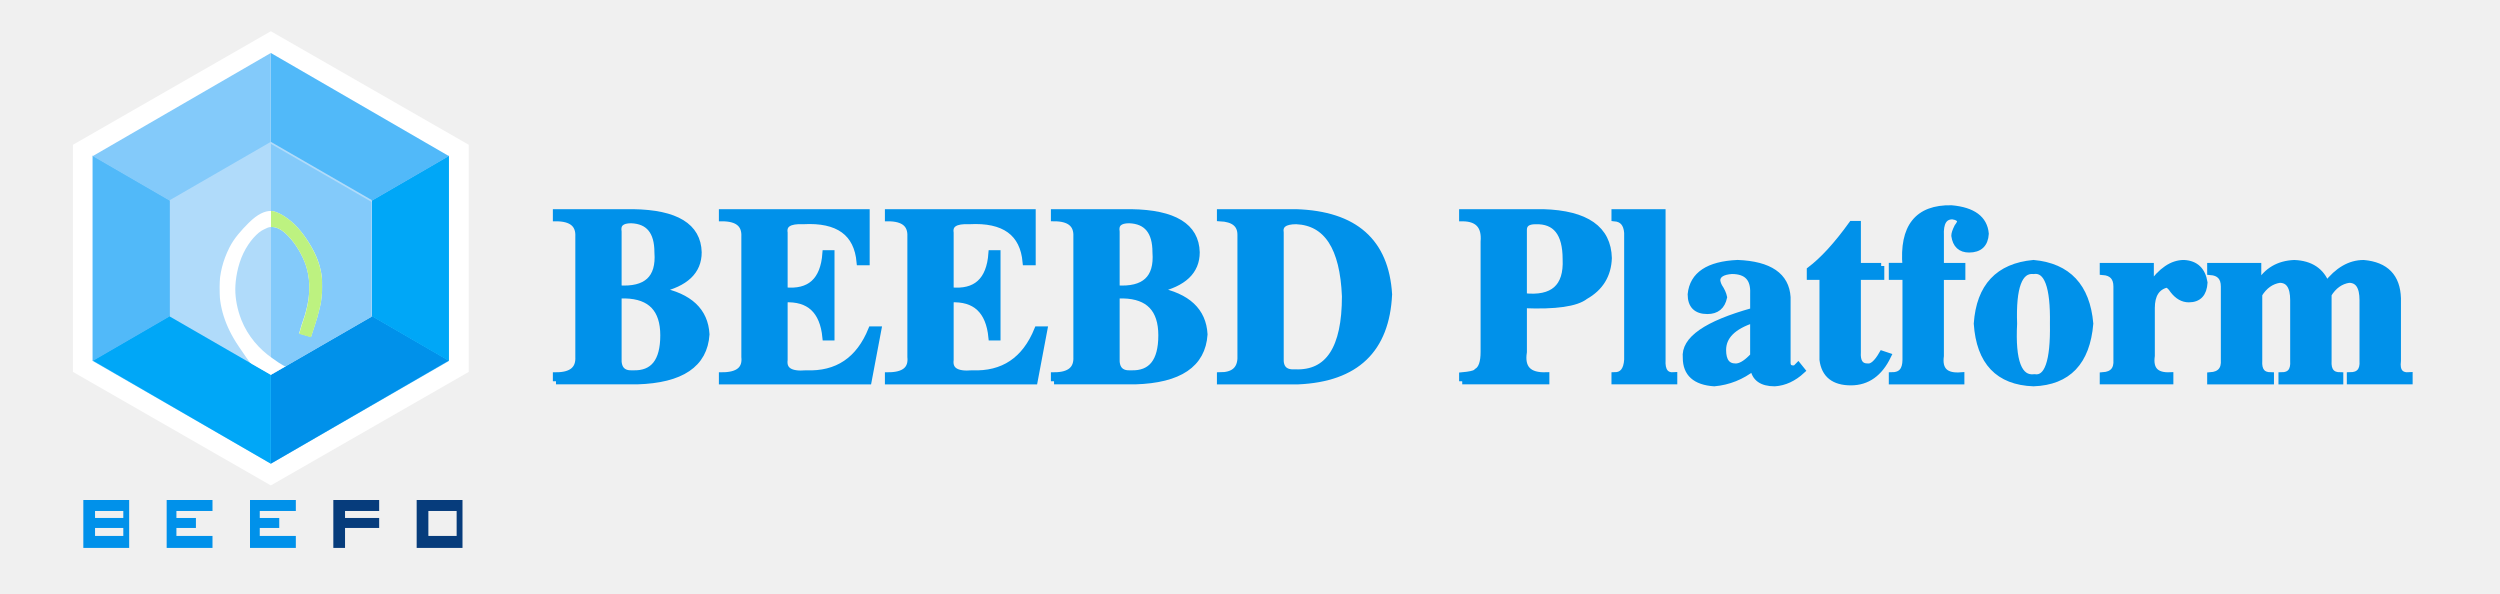
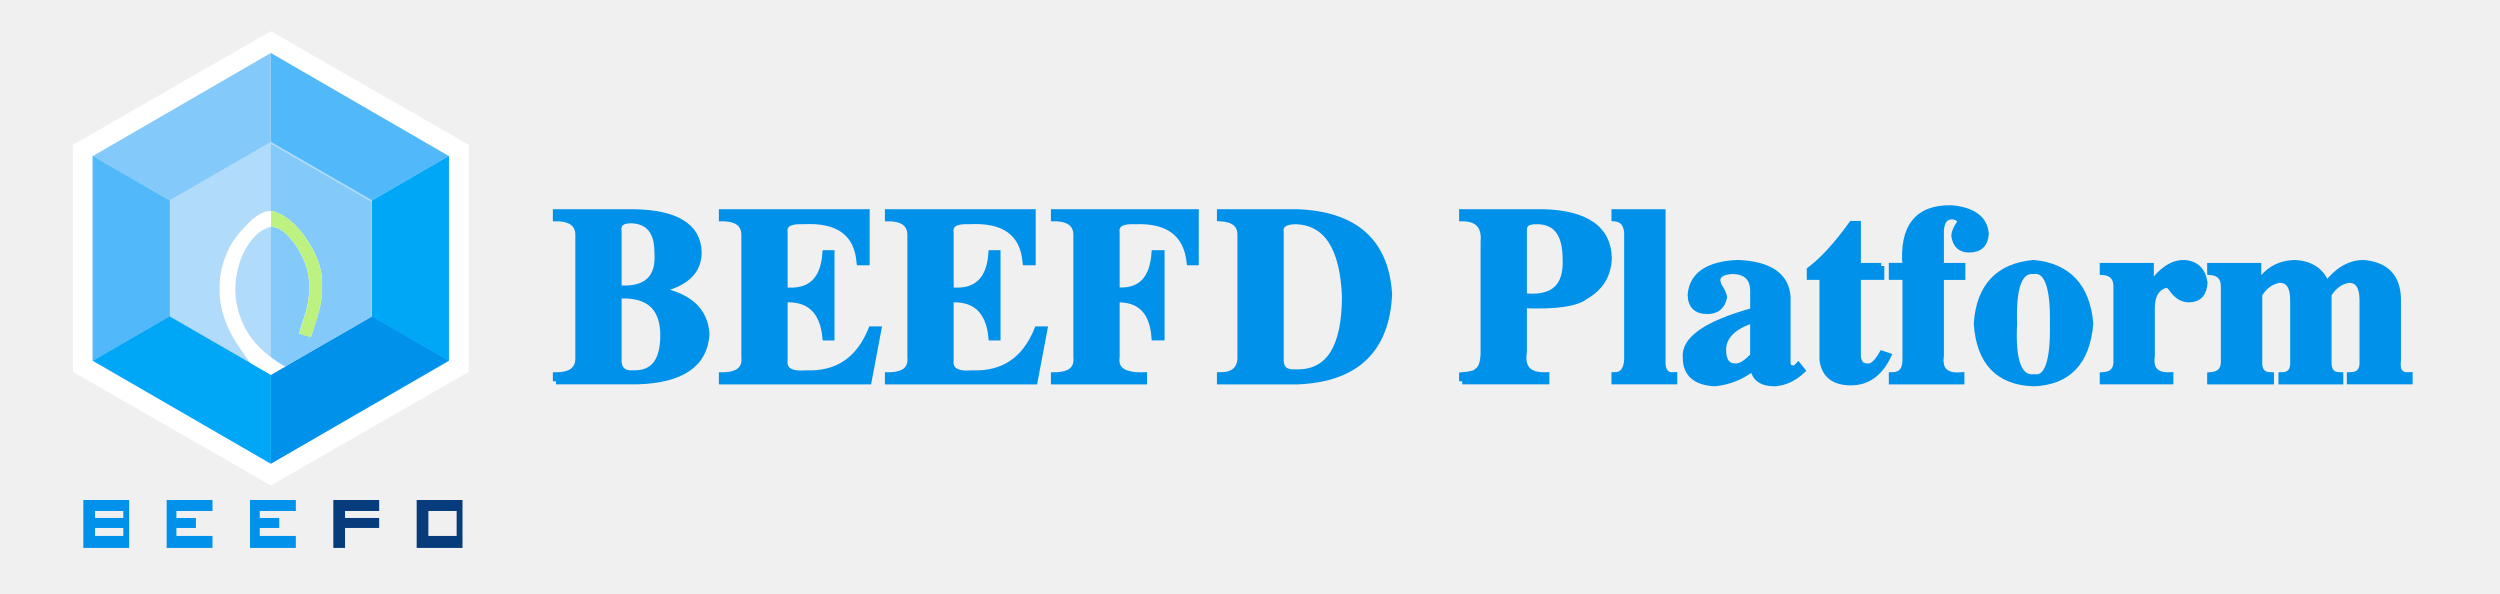
<svg xmlns="http://www.w3.org/2000/svg" version="1.1" id="图层_1" x="0px" y="0px" viewBox="0 0 1200 285" style="enable-background:new 0 0 1200 285;" xml:space="preserve">
  <style type="text/css">
	.st0{fill:#0091EA;stroke:#0091EA;stroke-width:3;}
	.st1{fill-rule:evenodd;clip-rule:evenodd;fill:#0091EA;}
	.st2{fill-rule:evenodd;clip-rule:evenodd;fill:#063C7C;}
	.st3{fill:#FFFFFF;}
	.st4{fill:#82D2FF;}
	.st5{fill:#0091EA;}
	.st6{fill:#00A7F7;}
	.st7{fill:#51B9F9;}
	.st8{fill:#83CAFA;}
	.st9{fill:#B0DBFA;}
	.st10{filter:url(#Adobe_OpacityMaskFilter);}
	.st11{fill-rule:evenodd;clip-rule:evenodd;fill:#FFFFFF;}
	.st12{mask:url(#mask-2_00000085956125814603016950000000649177525503972007_);fill:#83CAFA;}
	.st13{filter:url(#Adobe_OpacityMaskFilter_00000179631119476848733810000012056206419786607033_);}
	.st14{mask:url(#mask-2_00000082345836433256537120000008847055305226186409_);fill:#FFFFFF;}
	.st15{filter:url(#Adobe_OpacityMaskFilter_00000024693395082883610850000003498856820567589267_);}
	.st16{mask:url(#mask-2_00000142864133861257174590000016078244892633574539_);fill:#BDF280;}
</style>
  <g id="BEEFD文字">
    <g id="BEEFD-Platform" transform="translate(266.875, 100.0236)">
      <path id="形状" class="st0" d="M30,41.73v30c-0.31,5.31,2.03,7.81,7.03,7.5c9.69,0.31,14.53-5.78,14.53-18.28    s-6.09-18.91-18.28-19.22H30z M30,11.26v27.19c13.44,0.94,19.69-4.84,18.75-17.34c0-10-4.22-15.16-12.66-15.47    C31.41,5.63,29.38,7.51,30,11.26z M0,82.98v-2.81c7.5,0,11.09-2.97,10.78-8.91V13.6C11.09,7.66,7.5,4.7,0,4.7V1.88h37.03    C57.66,2.2,68.12,8.6,68.44,21.1c0,9.06-6.25,15-18.75,17.81v0.47c14.38,2.81,21.88,9.84,22.5,21.09    c-0.94,14.38-12.03,21.88-33.28,22.5H0z" />
      <path id="路径" class="st0" d="M79.69,4.7V1.88h69.38v23.91h-3.28c-1.25-14.06-10.31-20.62-27.19-19.69    c-6.56-0.31-9.53,1.56-8.91,5.63v27.66c12.19,1.25,18.75-4.69,19.69-17.81h2.81v40.31h-2.81c-1.25-12.81-7.81-18.91-19.69-18.28    v29.06c-0.62,5,2.81,7.19,10.31,6.56c15,0.62,25.47-6.41,31.41-21.09h3.28L150,82.98H79.69v-2.81c7.81,0,11.41-2.97,10.78-8.91    V13.6C90.78,7.66,87.19,4.7,79.69,4.7z" />
      <path id="路径_00000177476803728094623680000014011925999434939533_" class="st0" d="M159.38,4.7V1.88h69.38v23.91h-3.28    c-1.25-14.06-10.31-20.62-27.19-19.69c-6.56-0.31-9.53,1.56-8.91,5.63v27.66c12.19,1.25,18.75-4.69,19.69-17.81h2.81v40.31h-2.81    c-1.25-12.81-7.81-18.91-19.69-18.28v29.06c-0.62,5,2.81,7.19,10.31,6.56c15,0.62,25.47-6.41,31.41-21.09h3.28l-4.69,24.84h-70.31    v-2.81c7.81,0,11.41-2.97,10.78-8.91V13.6C170.47,7.66,166.88,4.7,159.38,4.7z" />
-       <path id="形状_00000040545650696515272670000012802485002318022070_" class="st0" d="M269.06,41.73v30    c-0.31,5.31,2.03,7.81,7.03,7.5c9.69,0.31,14.53-5.78,14.53-18.28s-6.09-18.91-18.28-19.22H269.06z M269.06,11.26v27.19    c13.44,0.94,19.69-4.84,18.75-17.34c0-10-4.22-15.16-12.66-15.47C270.47,5.63,268.44,7.51,269.06,11.26z M239.06,82.98v-2.81    c7.5,0,11.09-2.97,10.78-8.91V13.6c0.31-5.94-3.28-8.91-10.78-8.91V1.88h37.03C296.72,2.2,307.19,8.6,307.5,21.1    c0,9.06-6.25,15-18.75,17.81v0.47c14.38,2.81,21.88,9.84,22.5,21.09c-0.94,14.38-12.03,21.88-33.28,22.5H239.06z" />
+       <path id="路径" class="st0" d="M239.062,4.695 L239.062,1.883 L307.031,1.883 L307.031,25.789 L304.219,25.789     C302.656,12.039 293.906,5.476 277.969,6.101 C271.406,5.789 268.438,7.664 269.062,11.726     L269.062,39.383 C280.312,40.32 286.406,34.383 287.344,21.57 L290.625,21.57 L290.625,61.883     L287.344,61.883 C286.406,49.383 280.312,43.289 269.062,43.601 L269.062,71.258 C268.125,77.508     272.5,80.476 282.188,80.164 L282.188,82.976 L239.062,82.976 L239.062,80.164 C246.875,80.164 250.469,77.195 249.844,71.258 L249.844,13.601 C250.156,7.664 246.562,4.695 239.062,4.695 Z" />
      <path id="形状_00000027575567641837887290000000494521573813853327_" class="st0" d="M347.81,11.73v60    c-0.31,5,2.03,7.34,7.03,7.03c15.94,0.62,23.91-11.56,23.91-36.56C377.81,18.76,370,6.73,355.31,6.1    C349.69,6.1,347.19,7.98,347.81,11.73z M318.75,82.98v-2.81c6.25,0,9.53-2.66,9.84-7.97V12.66c0-5-3.28-7.66-9.84-7.97V1.88h36.56    c28.12,0.94,42.97,14.06,44.53,39.38c-1.25,26.56-15.78,40.47-43.59,41.72H318.75z" />
      <path id="形状_00000042728910305015888350000012126447741898794932_" class="st0" d="M435,82.98v-2.81    c3.44-0.31,5.62-0.78,6.56-1.41c0,0,0.16-0.16,0.47-0.47c2.19-1.25,3.28-4.38,3.28-9.38V15.95C445.94,8.45,442.5,4.7,435,4.7V1.88    h38.91c20.62,0.62,31.09,7.97,31.41,22.03c-0.31,8.12-4.06,14.22-11.25,18.28c-4.38,3.44-14.22,4.84-29.53,4.22v22.5    c-1.25,7.81,2.34,11.56,10.78,11.25v2.81H435z M464.53,10.32V42.2c14.06,1.56,20.78-4.38,20.16-17.81    c0-12.5-4.84-18.59-14.53-18.28C466.41,6.1,464.53,7.51,464.53,10.32z" />
      <path id="路径_00000164503945368022428260000004761630170018420405_" class="st0" d="M536.72,80.16v2.81h-28.59v-2.81    c3.75,0,5.78-2.5,6.09-7.5V11.73c-0.31-4.38-2.34-6.72-6.09-7.03V1.88h22.97v70.78C530.78,77.98,532.66,80.48,536.72,80.16z" />
      <path id="形状_00000128466937666629563670000000819784968855777704_" class="st0" d="M574.69,70.79V53.45    c-9.69,3.12-14.53,7.97-14.53,14.53c0,5.31,2.03,7.97,6.09,7.97c2.19,0,4.69-1.41,7.5-4.22C574.06,71.41,574.38,71.1,574.69,70.79    z M596.25,75.48l1.88,2.34c-4.06,3.75-8.44,5.78-13.12,6.09c-6.25,0-9.69-2.5-10.31-7.5c-5.62,4.38-11.88,6.88-18.75,7.5    c-9.06-0.62-13.59-4.69-13.59-12.19c-0.94-8.75,9.84-16.25,32.34-22.5v-8.44c0.31-7.19-3.12-10.78-10.31-10.78    c-4.38,0.31-6.72,1.72-7.03,4.22c0,0.94,0.31,2.03,0.94,3.28c1.25,1.88,2.03,3.59,2.34,5.16c-0.94,4.38-3.59,6.56-7.97,6.56    c-5.31,0-7.97-2.66-7.97-7.97c0.94-9.37,8.44-14.37,22.5-15c15.31,0.62,23.28,6.09,23.91,16.41v31.41c0,1.88,0.94,2.81,2.81,2.81    c0.31,0.31,0.78,0.16,1.41-0.47L596.25,75.48z" />
      <path id="路径_00000150087755743613009730000005858560052094279316_" class="st0" d="M636.09,27.66v5.16h-11.25v36.09    c-0.31,4.69,1.25,7.03,4.69,7.03c2.19,0.31,4.53-1.72,7.03-6.09l2.81,0.94c-4.06,8.44-10,12.66-17.81,12.66    c-8.12,0-12.66-3.59-13.59-10.78c0-0.31,0-0.62,0-0.94V32.82h-6.09v-3.28c6.25-4.69,12.97-12.03,20.16-22.03h2.81v20.16H636.09z" />
      <path id="路径_00000150809616524405910280000015006541524522108606_" class="st0" d="M641.25,82.98v-2.81    c4.38,0,6.56-2.5,6.56-7.5V32.82h-6.56v-5.16h6.56c-1.56-18.75,5.78-27.97,22.03-27.66c10.31,0.94,15.78,5,16.41,12.19    c-0.31,5-2.97,7.5-7.97,7.5c-4.06,0-6.41-2.19-7.03-6.56c0-0.94,0.47-2.34,1.41-4.22c0.94-1.25,1.41-2.19,1.41-2.81    c-0.31-1.25-1.56-2.03-3.75-2.34c-4.06,0-5.94,3.12-5.62,9.38v14.53H675v5.16h-10.31v37.97c-0.94,6.88,2.34,10,9.84,9.38v2.81    H641.25z" />
      <path id="形状_00000062871414603046530190000009819759327297383348_" class="st0" d="M699.84,55.32    c-0.94,18.12,2.34,26.72,9.84,25.78c6.25,0.94,9.22-7.66,8.91-25.78c0.31-17.81-2.81-26.25-9.38-25.31    C702.34,29.38,699.22,37.82,699.84,55.32z M682.03,55.32c1.25-17.81,10.31-27.5,27.19-29.06c16.56,1.56,25.62,11.25,27.19,29.06    c-1.56,18.44-10.62,27.97-27.19,28.59C692.34,83.29,683.28,73.76,682.03,55.32z" />
      <path id="路径_00000168081399006943858010000011671170637051194027_" class="st0" d="M774.84,80.16v2.81H742.5v-2.81    c4.69-0.31,6.88-2.81,6.56-7.5V37.51c0-4.38-2.19-6.72-6.56-7.03v-2.81h22.97v9.37c5-7.19,10.31-10.78,15.94-10.78    c5.62,0.31,8.91,3.44,9.84,9.37c-0.31,5.31-2.81,7.97-7.5,7.97c-2.81,0-5.31-1.41-7.5-4.22c-1.25-1.88-2.34-2.81-3.28-2.81    c-4.69,1.25-7.03,5-7.03,11.25v22.97C765,77.35,767.97,80.48,774.84,80.16z" />
      <path id="路径_00000116214839667699595360000012073865703520864703_" class="st0" d="M889.69,80.16v2.81h-28.59v-2.81    c4.38,0,6.41-2.34,6.09-7.03V44.07c0-6.56-2.19-9.84-6.56-9.84c-4.06,0.62-7.34,2.97-9.84,7.03v31.88    c-0.31,4.69,1.56,7.03,5.62,7.03v2.81h-28.12v-2.81c4.06,0,5.94-2.34,5.62-7.03V44.07c0-6.56-2.19-9.84-6.56-9.84    c-4.06,0.62-7.34,2.97-9.84,7.03v31.88c-0.31,4.69,1.56,7.03,5.62,7.03v2.81h-29.06v-2.81c4.69-0.31,6.88-2.81,6.56-7.5V37.51    c0-4.38-2.19-6.72-6.56-7.03v-2.81h22.97v8.44h0.47c3.75-6.25,9.38-9.53,16.88-9.84c7.81,0.31,12.97,3.75,15.47,10.31    c5.31-6.87,11.25-10.31,17.81-10.31c10.62,0.94,16.09,6.56,16.41,16.87v30C883.44,78.13,885.31,80.48,889.69,80.16z" />
    </g>
    <g id="Words" transform="translate(40, 240)">
      <path id="B" class="st1" d="M22,23h-2.81l0,0L5.62,23v-5.75h13.57v-3.83l-13.57,0V8.62h13.57V5.27l-13.57,0V0H22V23z M0,0h5.62v23    H0V0z" />
      <path id="E" class="st1" d="M62,0v5.27l-17.32,0v3.36h9.36v4.79l-9.36,0v3.83H62V23H40V0H62z" />
      <path id="E_00000107557168865362674530000004159501192655368350_" class="st1" d="M102,0v5.27l-17.32,0v3.36h9.36v4.79l-9.36,0    v3.83H102V23l-17.32,0L80,23V0H102z" />
      <path id="F" class="st2" d="M125.617,8.625 L142,8.625 L142,13.417 L125.617,13.417 Z M120,0 L125.617,0 L125.617,23 L120,23 Z M125.617,0 L142,0 L142,5.271 L125.617,5.271 Z" />
      <path id="D" class="st2" d="M165.62,23v-5.75h13.57V5.27l-13.57,0V0H182v23H165.62z M160,0h5.62v23H160V0z" />
    </g>
    <g id="Logo" transform="translate(35, 15)">
      <polygon id="六边形白边" class="st3" points="190,163.5 190,54.5 95,0 0,54.5 0,163.5 95,218   " />
      <polygon id="深色" class="st4" points="143.26,136.81 180.5,158.29 95,207.57 9.5,158.29 9.5,59.71 46.74,81.19 46.74,136.81     95,164.62   " />
      <polygon id="右下" class="st5" points="180.5,158.06 95,207.57 95,164.43 143.26,136.49   " />
      <polygon id="左下" class="st6" points="95,164.43 95,207.57 9.5,158.06 46.74,136.49   " />
      <polygon id="右" class="st6" points="180.5,59.71 180.5,158.29 143.45,136.81 143.45,81.19   " />
      <polygon id="左" class="st7" points="46.55,81.19 46.55,136.81 9.5,158.29 9.5,59.71   " />
      <polygon id="右上" class="st7" points="143.26,81.51 95,53.57 95,10.43 180.5,59.94   " />
      <polygon id="左上" class="st8" points="95,10.43 95,53.57 46.74,81.51 9.5,59.94   " />
      <g id="六边形">
        <polygon id="path-1_00000174592066064588961910000013314268247822278292_" class="st9" points="143.45,136.96 143.45,81.04      95,53.08 46.55,81.04 46.55,136.96 95,164.92    " />
      </g>
      <defs>
        <filter id="Adobe_OpacityMaskFilter" filterUnits="userSpaceOnUse" x="95" y="54.03" width="48.45" height="111.84">
          <feColorMatrix type="matrix" values="1 0 0 0 0  0 1 0 0 0  0 0 1 0 0  0 0 0 1 0" />
        </filter>
      </defs>
      <mask maskUnits="userSpaceOnUse" x="95" y="54.03" width="48.45" height="111.84" id="mask-2_00000085956125814603016950000000649177525503972007_">
        <g class="st10">
          <polygon id="path-1_00000036217875359495543490000016629633359329478573_" class="st11" points="143.45,136.96 143.45,81.04       95,53.08 46.55,81.04 46.55,136.96 95,164.92     " />
        </g>
      </mask>
      <polygon id="深色_00000131351054006039175720000003344579137061616543_" class="st12" points="143.45,137.91 143.45,81.99     95,54.03 95,165.87   " />
      <defs>
        <filter id="Adobe_OpacityMaskFilter_00000129175228149309641950000001027970335216777635_" filterUnits="userSpaceOnUse" x="70.3" y="86.25" width="49.4" height="79.62">
          <feColorMatrix type="matrix" values="1 0 0 0 0  0 1 0 0 0  0 0 1 0 0  0 0 0 1 0" />
        </filter>
      </defs>
      <mask maskUnits="userSpaceOnUse" x="70.3" y="86.25" width="49.4" height="79.62" id="mask-2_00000082345836433256537120000008847055305226186409_">
        <g style="filter:url(#Adobe_OpacityMaskFilter_00000129175228149309641950000001027970335216777635_);">
          <polygon id="path-1_00000146481453747937262360000013716109352182304946_" class="st11" points="143.45,136.96 143.45,81.04       95,53.08 46.55,81.04 46.55,136.96 95,164.92     " />
        </g>
      </mask>
      <path id="节能标志" class="st14" d="M87.59,162.61c-3.05-4.08-5.73-7.87-8.04-11.38c-6.7-9.9-9.39-19.31-9.24-28.54    c0.1-6.35,1.68-12.64,4.8-18.85c2.23-4.45,5.68-8.27,9.22-11.82c4.27-4.28,7.8-5.76,10.59-5.76c2.52,0,7.13,2.34,11.42,6.43    c4.1,3.92,7.81,9.84,9.77,13.93c1.97,4.09,3.26,8.53,3.52,13.2c0.22,3.96-0.04,5.94-0.54,9.92c-0.15,1.21-1.11,5.17-1.73,7.34    c-0.5,1.72-1.53,4.93-3.1,9.62l-5.7-1.66c0.57-2.14,1.48-5.03,2.73-8.67c0.11-0.33,0.48-1.67,0.56-1.95    c0.46-1.84,0.95-3.82,1.22-5.76c0.4-2.94,0.35-5.73,0.35-7.35c-0.07-2.92-0.71-6.84-2.13-10.42c-2.19-5.55-5.66-10.62-9.32-13.93    c-2.56-2.32-4.98-3.16-7.04-2.99c-1.16,0.09-1.92,0.5-3.24,1.16c-2.97,1.29-7.07,5.62-9.89,11.48c-2.73,5.67-3.86,12.6-3.86,17.33    c0,4.46,0.98,9.73,2.96,14.71c3.03,7.59,8.51,14.01,15.12,18.51c2.22,1.6,3.87,2.69,4.96,3.26c1.2,0.63,2.99,1.36,5.36,2.18    L95,165.87L87.59,162.61z" />
      <defs>
        <filter id="Adobe_OpacityMaskFilter_00000137123350047911145390000005452629033902636986_" filterUnits="userSpaceOnUse" x="95" y="86.25" width="24.7" height="60.66">
          <feColorMatrix type="matrix" values="1 0 0 0 0  0 1 0 0 0  0 0 1 0 0  0 0 0 1 0" />
        </filter>
      </defs>
      <mask maskUnits="userSpaceOnUse" x="95" y="86.25" width="24.7" height="60.66" id="mask-2_00000142864133861257174590000016078244892633574539_">
        <g style="filter:url(#Adobe_OpacityMaskFilter_00000137123350047911145390000005452629033902636986_);">
          <polygon id="path-1_00000043417483371946878650000001288006230148176564_" class="st11" points="143.45,136.96 143.45,81.04       95,53.08 46.55,81.04 46.55,136.96 95,164.92     " />
        </g>
      </mask>
      <path id="节能标志颜色" class="st16" d="M95.04,86.25l-0.04,0c2.51,0,7.1,2.34,11.38,6.45c4.09,3.93,7.78,9.88,9.74,13.98    c1.96,4.1,3.25,8.56,3.51,13.25c0.22,3.98-0.04,5.96-0.54,9.96c-0.15,1.22-1.1,5.19-1.73,7.37c-0.5,1.73-1.53,4.94-3.09,9.66    l-5.68-1.66c0.57-2.14,1.47-5.04,2.72-8.7c0.11-0.33,0.48-1.67,0.55-1.96c0.46-1.85,0.95-3.83,1.21-5.78    c0.4-2.95,0.35-5.75,0.35-7.38c-0.07-2.93-0.71-6.86-2.12-10.46c-2.18-5.57-5.64-10.65-9.29-13.98c-2.54-2.32-4.94-3.16-6.98-3    L95.04,86.25z" />
    </g>
  </g>
</svg>
